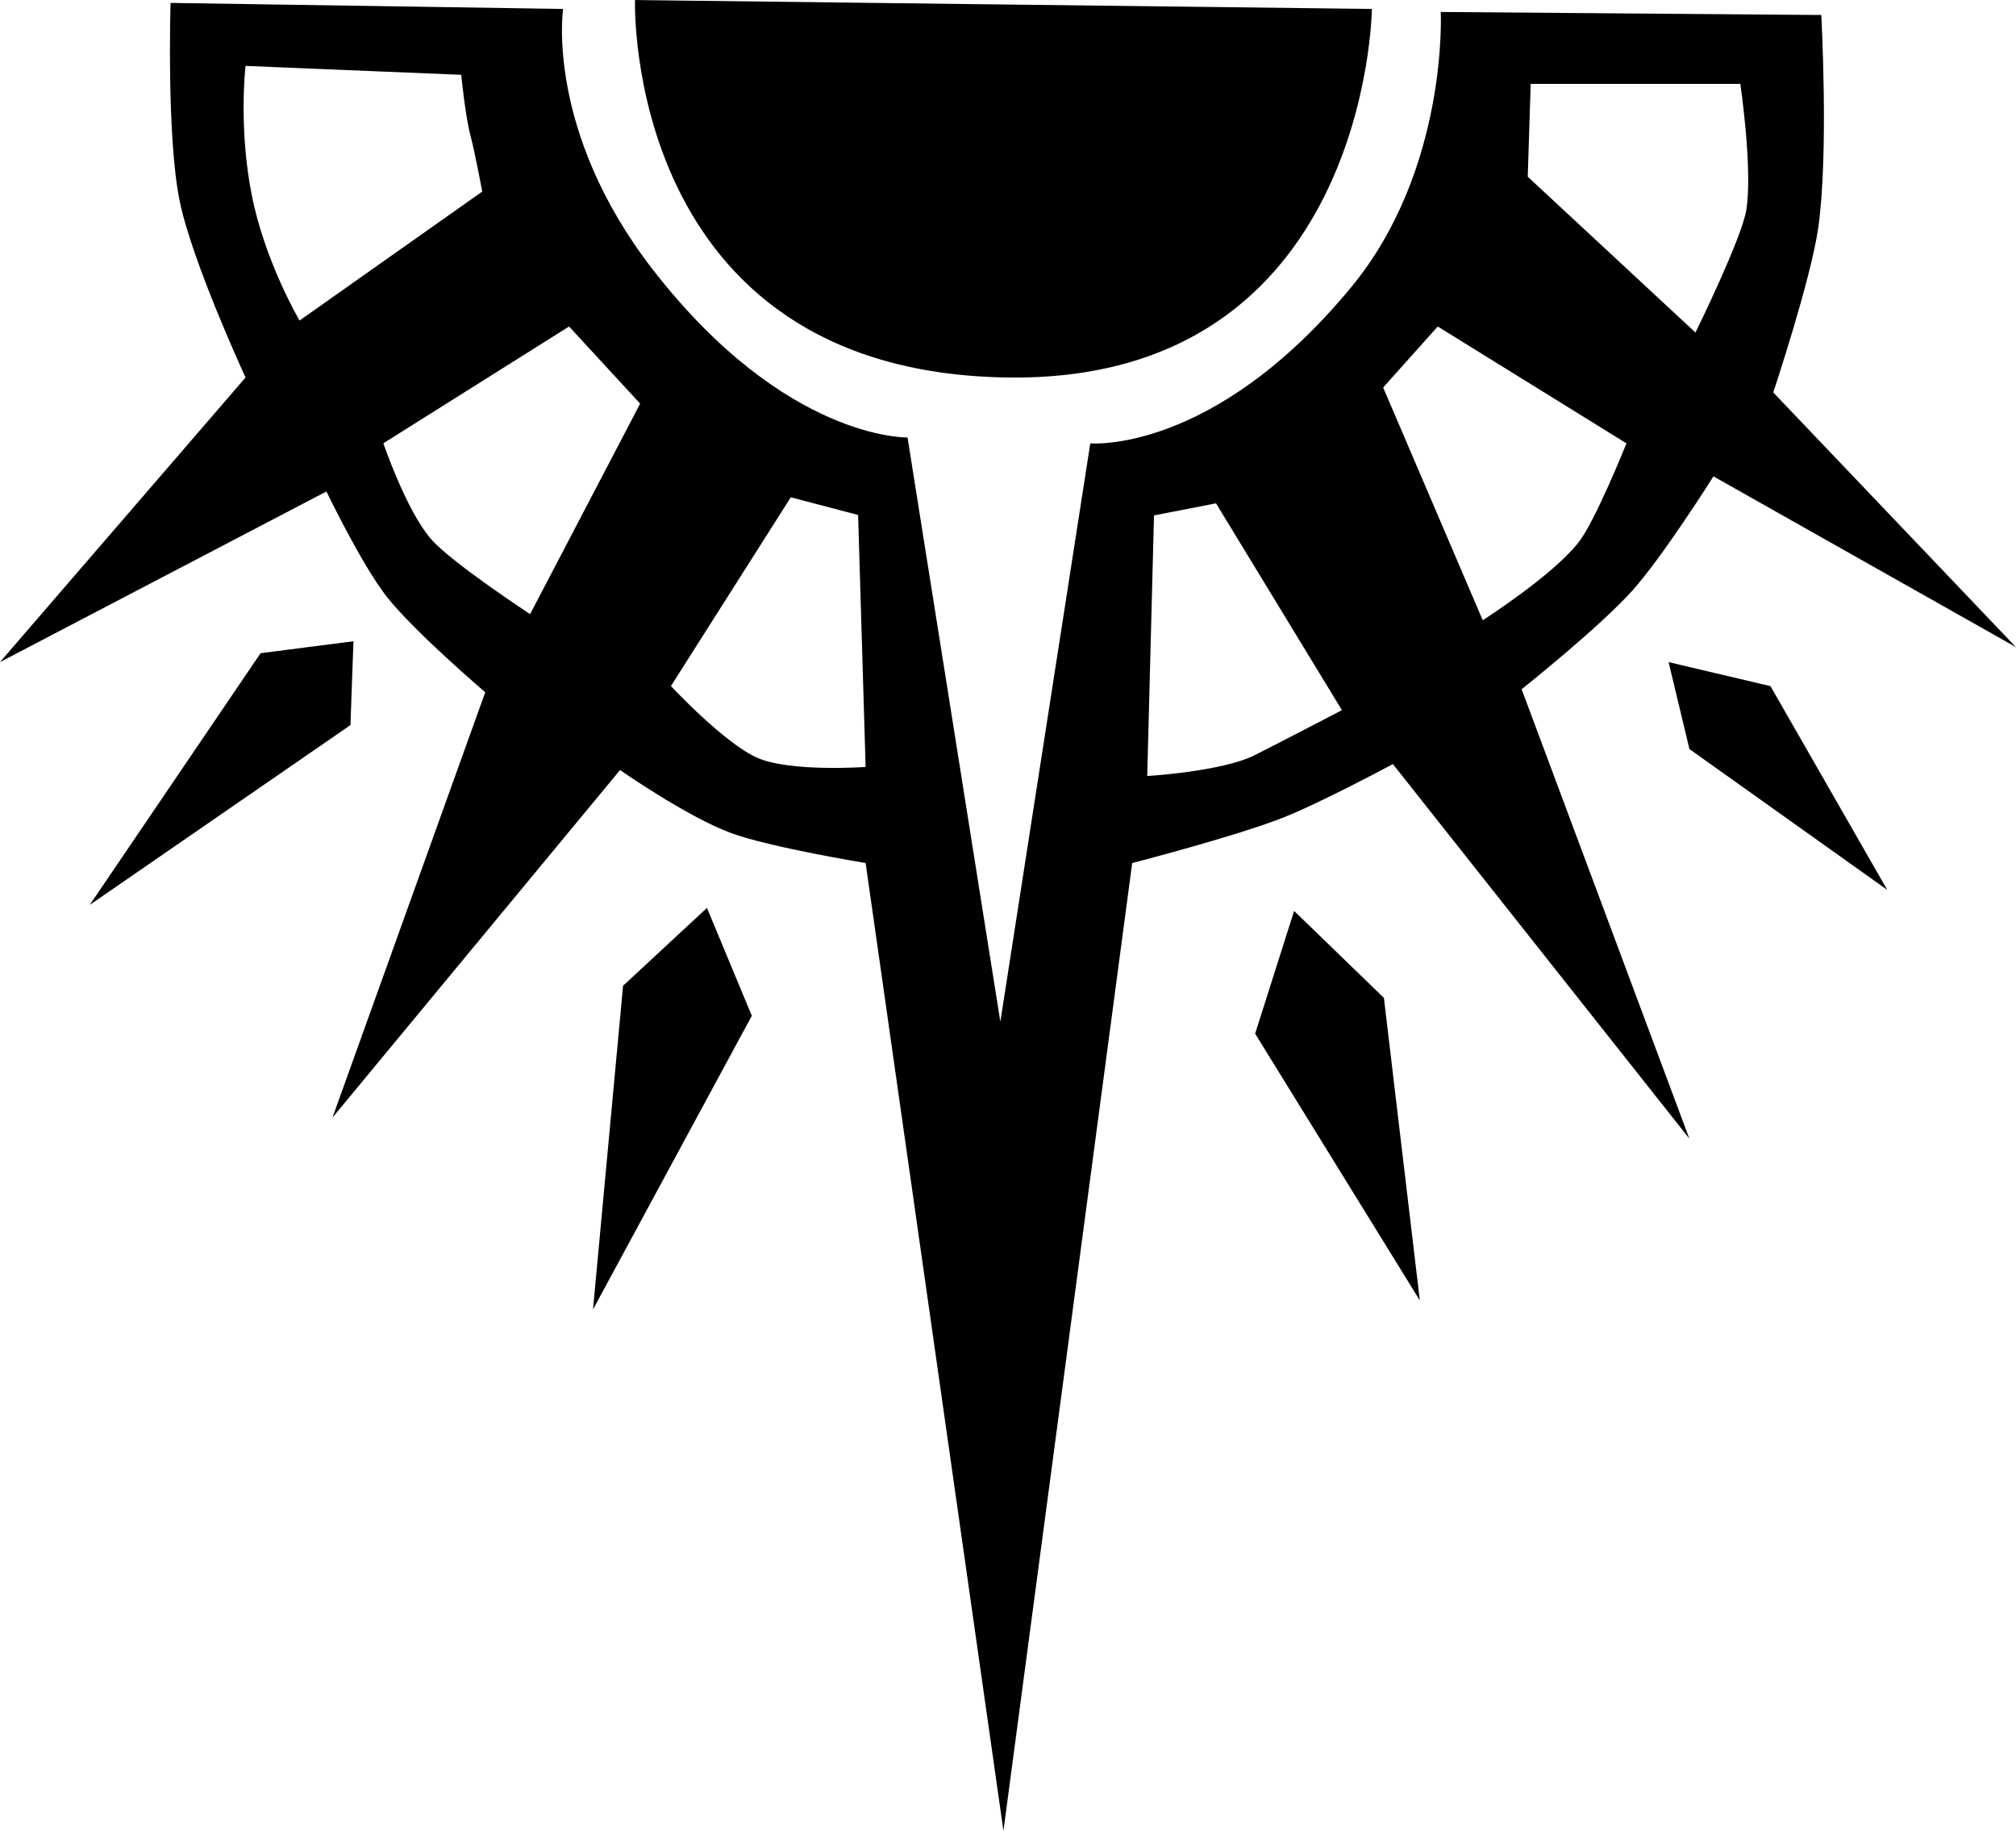
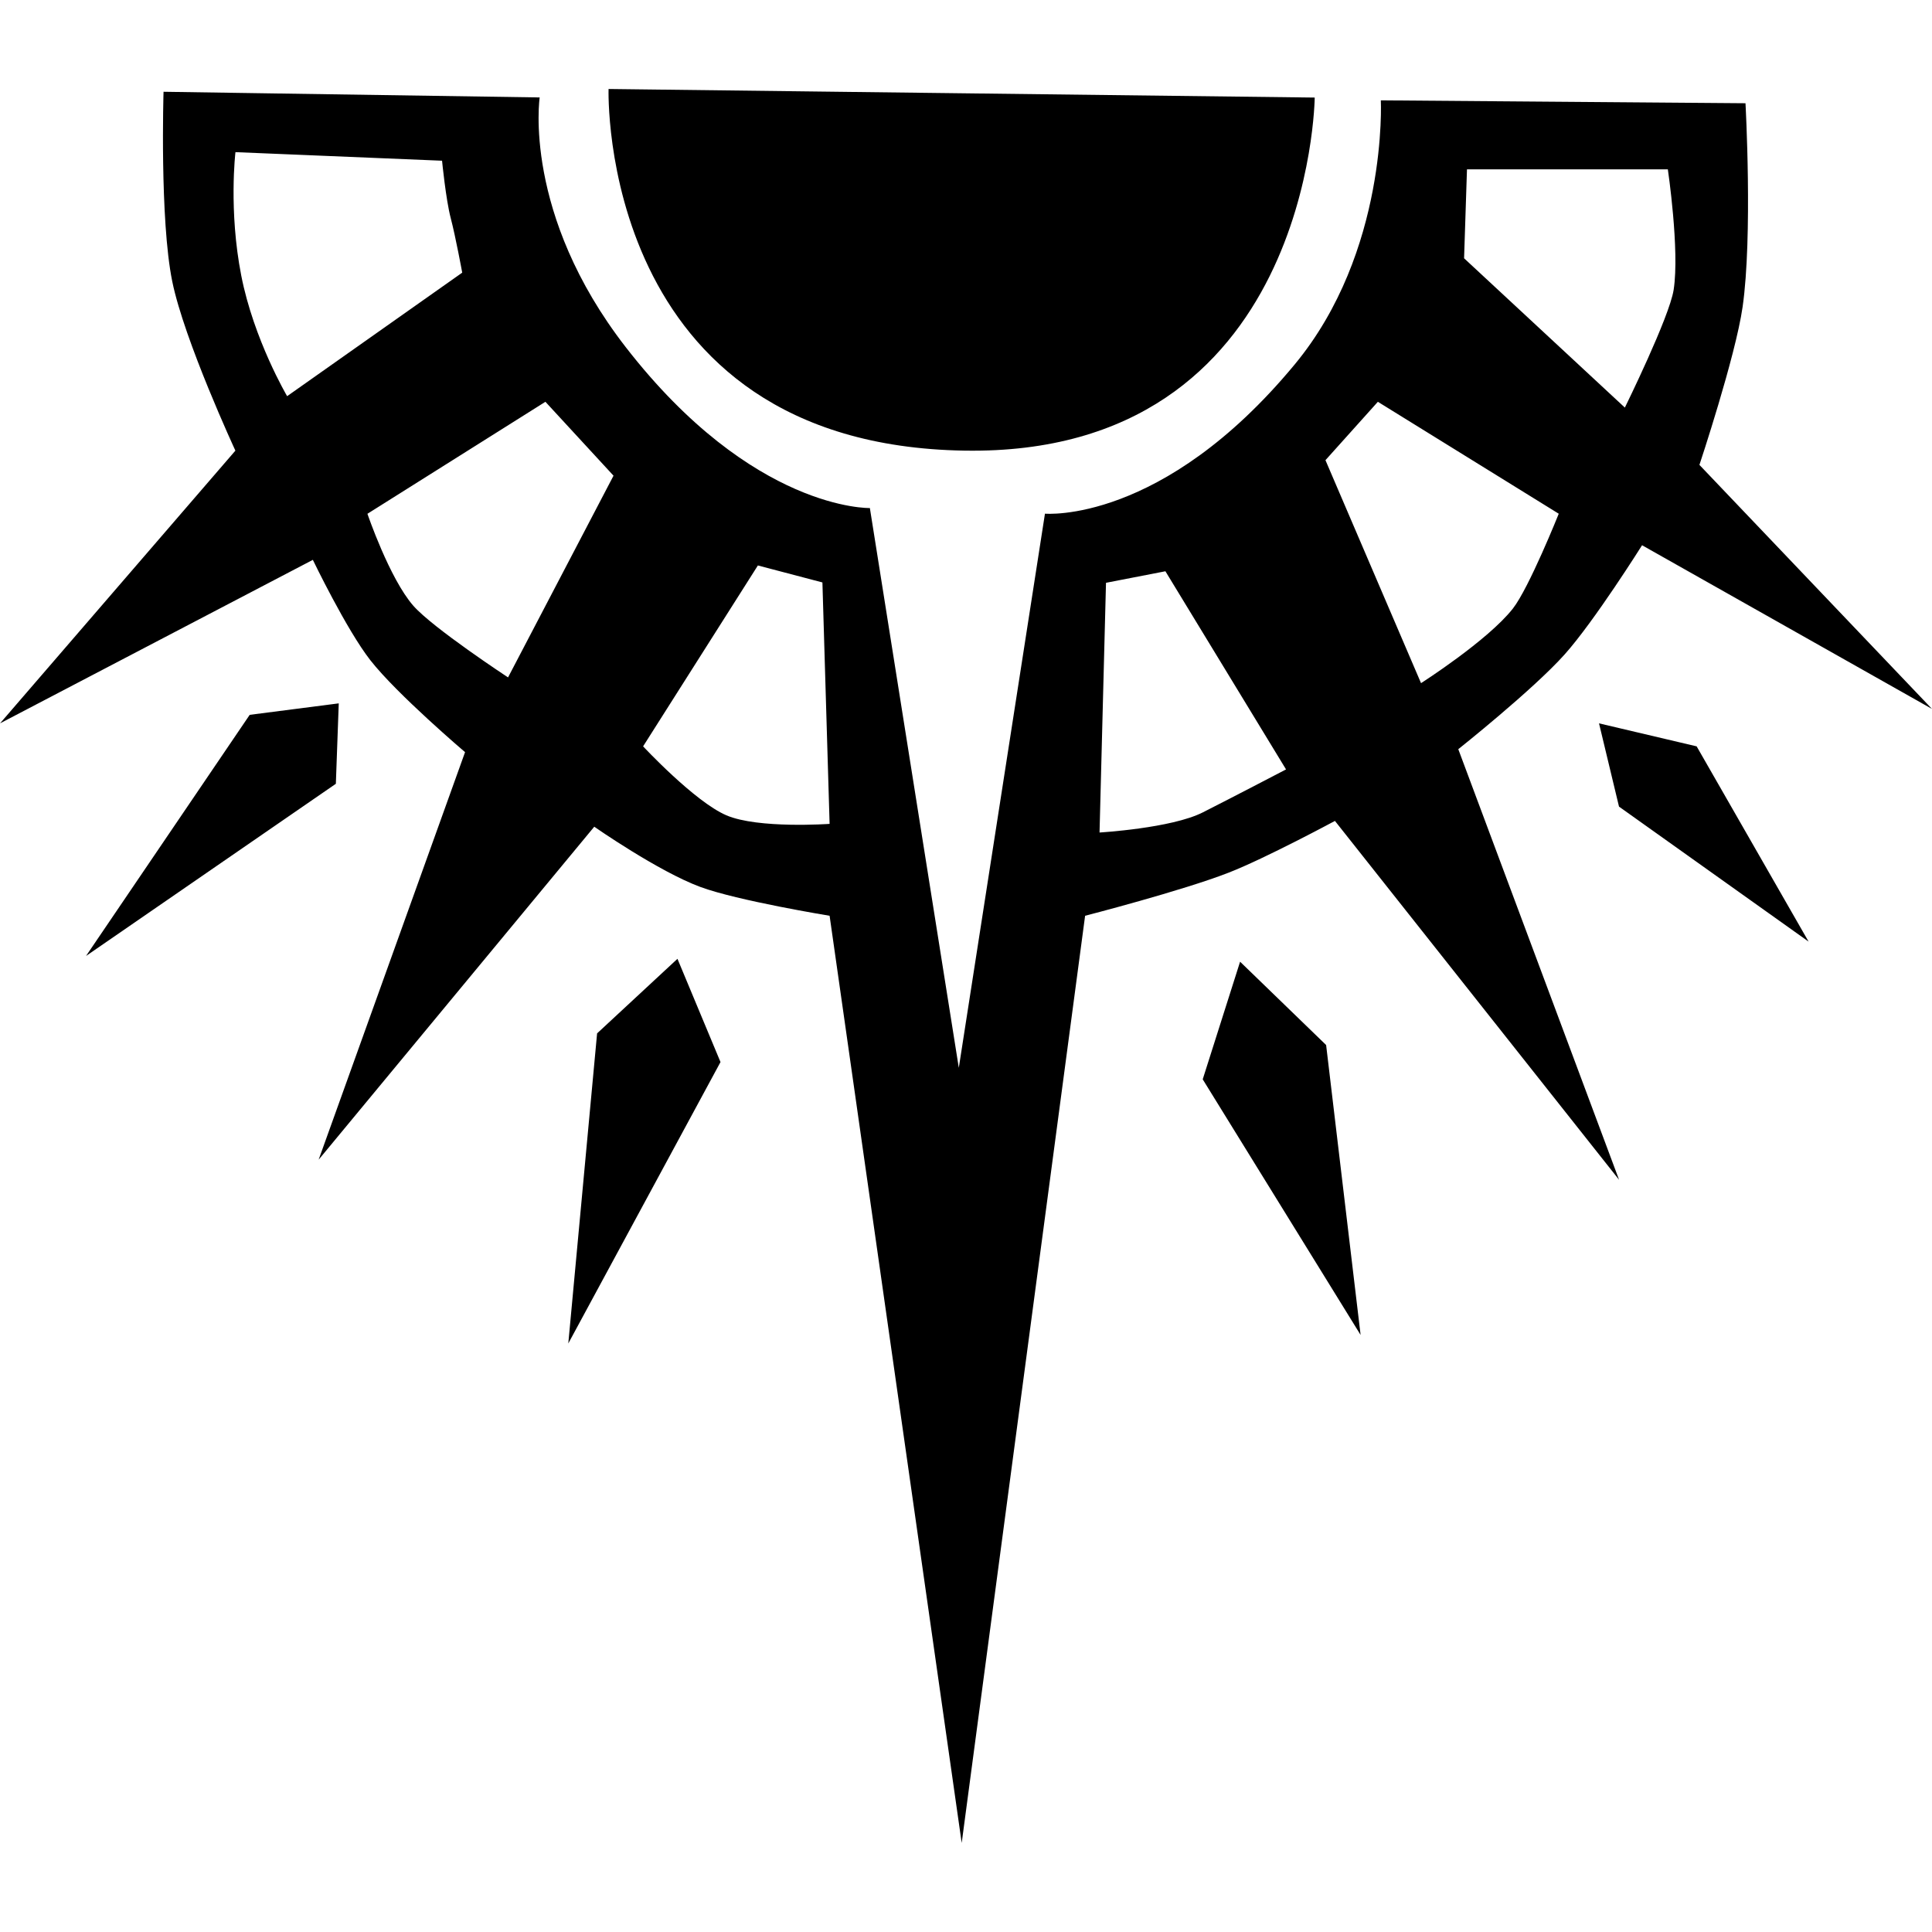
- <svg xmlns="http://www.w3.org/2000/svg" width="27.369" height="24.848" viewBox="0 0 27.369 24.848" version="1.1" id="svg1" xml:space="preserve">
-   <defs id="defs1" />
-   <g id="layer2" transform="translate(-2.400391,-4.433594)">
-     <path id="path5" style="display:inline;fill:#000000;fill-opacity:1;stroke:none;stroke-width:40;stroke-linecap:round;stroke-linejoin:round" d="m 11.021,4.434 c 0,0 -0.16,5.039 5.043,5.123 4.91,0.079 4.961,-5.002 4.961,-5.002 z m -6.305,0.039 c 0,0 -0.056,1.808 0.123,2.686 C 5.01,7.995 5.734,9.557 5.734,9.557 L 2.4,13.42 6.832,11.104 c 10e-8,0 0.476,0.99 0.814,1.422 0.378,0.483 1.342,1.303 1.342,1.303 l -2.074,5.773 3.904,-4.717 c 0,0 0.907,0.633 1.504,0.854 0.524,0.194 1.83,0.408 1.83,0.408 l 1.871,13.135 1.748,-13.135 c 0,0 1.376,-0.354 2.035,-0.611 0.52,-0.203 1.504,-0.732 1.504,-0.732 l 4.025,5.084 -2.277,-6.1 c 0,0 1.058,-0.841 1.506,-1.342 0.421,-0.471 1.098,-1.547 1.098,-1.547 l 4.107,2.318 -3.295,-3.457 c 0,0 0.511,-1.533 0.611,-2.236 0.144,-1.008 0.041,-2.887 0.041,-2.887 l -5.166,-0.041 c 0,0 0.104,2.142 -1.221,3.742 -1.875,2.264 -3.537,2.113 -3.537,2.113 l -1.221,7.85 -1.26,-7.93 c 0,0 -1.655,0.044 -3.457,-2.277 C 9.799,6.205 10.045,4.555 10.045,4.555 Z M 5.734,5.328 8.662,5.449 c -4e-7,0 0.054,0.552 0.123,0.814 0.069,0.264 0.162,0.771 0.162,0.771 l -2.48,1.75 c 0,0 -0.472,-0.8 -0.65,-1.709 C 5.636,6.155 5.734,5.328 5.734,5.328 Z m 17.447,0.244 h 2.846 c 0,0 0.169,1.144 0.082,1.707 -0.06,0.386 -0.691,1.668 -0.691,1.668 L 23.141,6.832 Z m -13.055,3.293 0.965,1.047 -1.494,2.857 c 0,0 -1.064,-0.698 -1.342,-1.016 -0.338,-0.385 -0.65,-1.303 -0.65,-1.303 z m 11.793,0 2.562,1.586 c 0,0 -0.421,1.051 -0.65,1.344 -0.355,0.453 -1.301,1.057 -1.301,1.057 L 21.178,9.693 Z m -8.783,2.318 0.914,0.24 0.102,3.42 c 0,0 -1.013,0.072 -1.463,-0.121 -0.45,-0.193 -1.18,-0.977 -1.18,-0.977 z m 5.773,0.082 1.709,2.807 c 0,0 -0.752,0.393 -1.18,0.609 -0.444,0.225 -1.463,0.285 -1.463,0.285 l 0.092,-3.537 z M 7.199,13.137 5.938,13.299 3.619,16.715 7.158,14.275 Z m 17.854,0.283 0.283,1.18 2.686,1.912 -1.586,-2.766 z m -13.055,3.336 -1.139,1.057 -0.408,4.393 2.156,-3.986 z m 7.971,0.041 -0.529,1.666 2.236,3.621 -0.488,-4.107 z" />
+ <svg xmlns="http://www.w3.org/2000/svg" xmlns:xlink="http://www.w3.org/1999/xlink" width="32" height="32" viewBox="0 0 32 32" version="1.1" id="splendorIcon" xml:space="preserve">
+   <defs id="defs1">
+     <linearGradient id="swatch2" gradientTransform="matrix(0.2146375,0,0,0.2146375,521.7625,-128.5958)">
+       <stop style="stop-color:#000000;stop-opacity:1;" offset="0" id="stop2" />
+     </linearGradient>
+     <linearGradient xlink:href="#swatch2" id="linearGradient40" x1="-703.261" y1="-30.761" x2="-675.892" y2="-30.761" gradientUnits="userSpaceOnUse" gradientTransform="matrix(1.1692,0,0,1.1692,116.6764,5.204751)" />
+   </defs>
+   <g id="layer2-6" transform="translate(705.5768,46.76093)">
+     <path id="path22" style="font-variation-settings:normal;display:inline;opacity:1;vector-effect:none;fill:url(#linearGradient40);fill-opacity:1;stroke:none;stroke-width:46.768;stroke-linecap:round;stroke-linejoin:round;stroke-miterlimit:4;stroke-dasharray:none;stroke-dashoffset:0;stroke-opacity:1;-inkscape-stroke:none;stop-color:#000000;stop-opacity:1" d="m -695.497,-45.287 c 0,0 -0.187,5.892 5.896,5.99 5.741,0.092 5.8,-5.848 5.8,-5.848 z m -7.371,0.046 c 0,0 -0.065,2.114 0.144,3.14 0.199,0.978 1.046,2.804 1.046,2.804 l -3.898,4.517 5.181,-2.708 c 0,0 0.557,1.157 0.952,1.662 0.442,0.565 1.569,1.523 1.569,1.523 l -2.425,6.75 4.565,-5.515 c 0,0 1.06,0.74 1.758,0.998 0.613,0.227 2.14,0.477 2.14,0.477 l 2.188,15.357 2.044,-15.357 c 0,0 1.609,-0.414 2.38,-0.715 0.608,-0.237 1.758,-0.856 1.758,-0.856 l 4.706,5.944 -2.663,-7.132 c 0,0 1.237,-0.983 1.761,-1.569 0.493,-0.551 1.283,-1.809 1.283,-1.809 l 4.802,2.711 -3.852,-4.042 c 0,0 0.597,-1.793 0.715,-2.615 0.169,-1.178 0.048,-3.375 0.048,-3.375 l -6.04,-0.048 c 0,0 0.122,2.505 -1.427,4.375 -2.192,2.647 -4.136,2.471 -4.136,2.471 l -1.427,9.178 -1.473,-9.271 c 0,0 -1.935,0.051 -4.042,-2.663 -1.715,-2.209 -1.427,-4.138 -1.427,-4.138 z m 1.19,1 3.423,0.142 c 0,0 0.063,0.645 0.144,0.952 0.081,0.309 0.19,0.902 0.19,0.902 l -2.9,2.046 c 0,0 -0.552,-0.935 -0.76,-1.998 -0.211,-1.077 -0.096,-2.044 -0.096,-2.044 z m 20.399,0.285 h 3.327 c 0,0 0.198,1.337 0.096,1.996 -0.07,0.451 -0.808,1.95 -0.808,1.95 l -2.663,-2.473 z m -15.264,3.85 1.128,1.224 -1.747,3.341 c 0,0 -1.244,-0.817 -1.569,-1.187 -0.395,-0.451 -0.76,-1.523 -0.76,-1.523 z m 13.788,0 2.996,1.854 c 0,0 -0.492,1.229 -0.76,1.571 -0.415,0.529 -1.521,1.235 -1.521,1.235 l -1.583,-3.693 z m -10.269,2.711 1.069,0.281 0.119,3.999 c 0,0 -1.184,0.084 -1.71,-0.142 -0.526,-0.226 -1.379,-1.142 -1.379,-1.142 z m 6.75,0.096 1.998,3.282 c 0,0 -0.879,0.459 -1.379,0.712 -0.519,0.263 -1.71,0.333 -1.71,0.333 l 0.107,-4.136 z m -13.692,2.188 -1.475,0.19 -2.711,3.994 4.138,-2.852 z m 20.874,0.331 0.331,1.379 3.14,2.236 -1.854,-3.234 z m -15.264,3.9 -1.331,1.235 -0.477,5.136 2.521,-4.661 z m 9.319,0.048 -0.619,1.948 2.615,4.234 -0.571,-4.802 z" />
  </g>
</svg>
